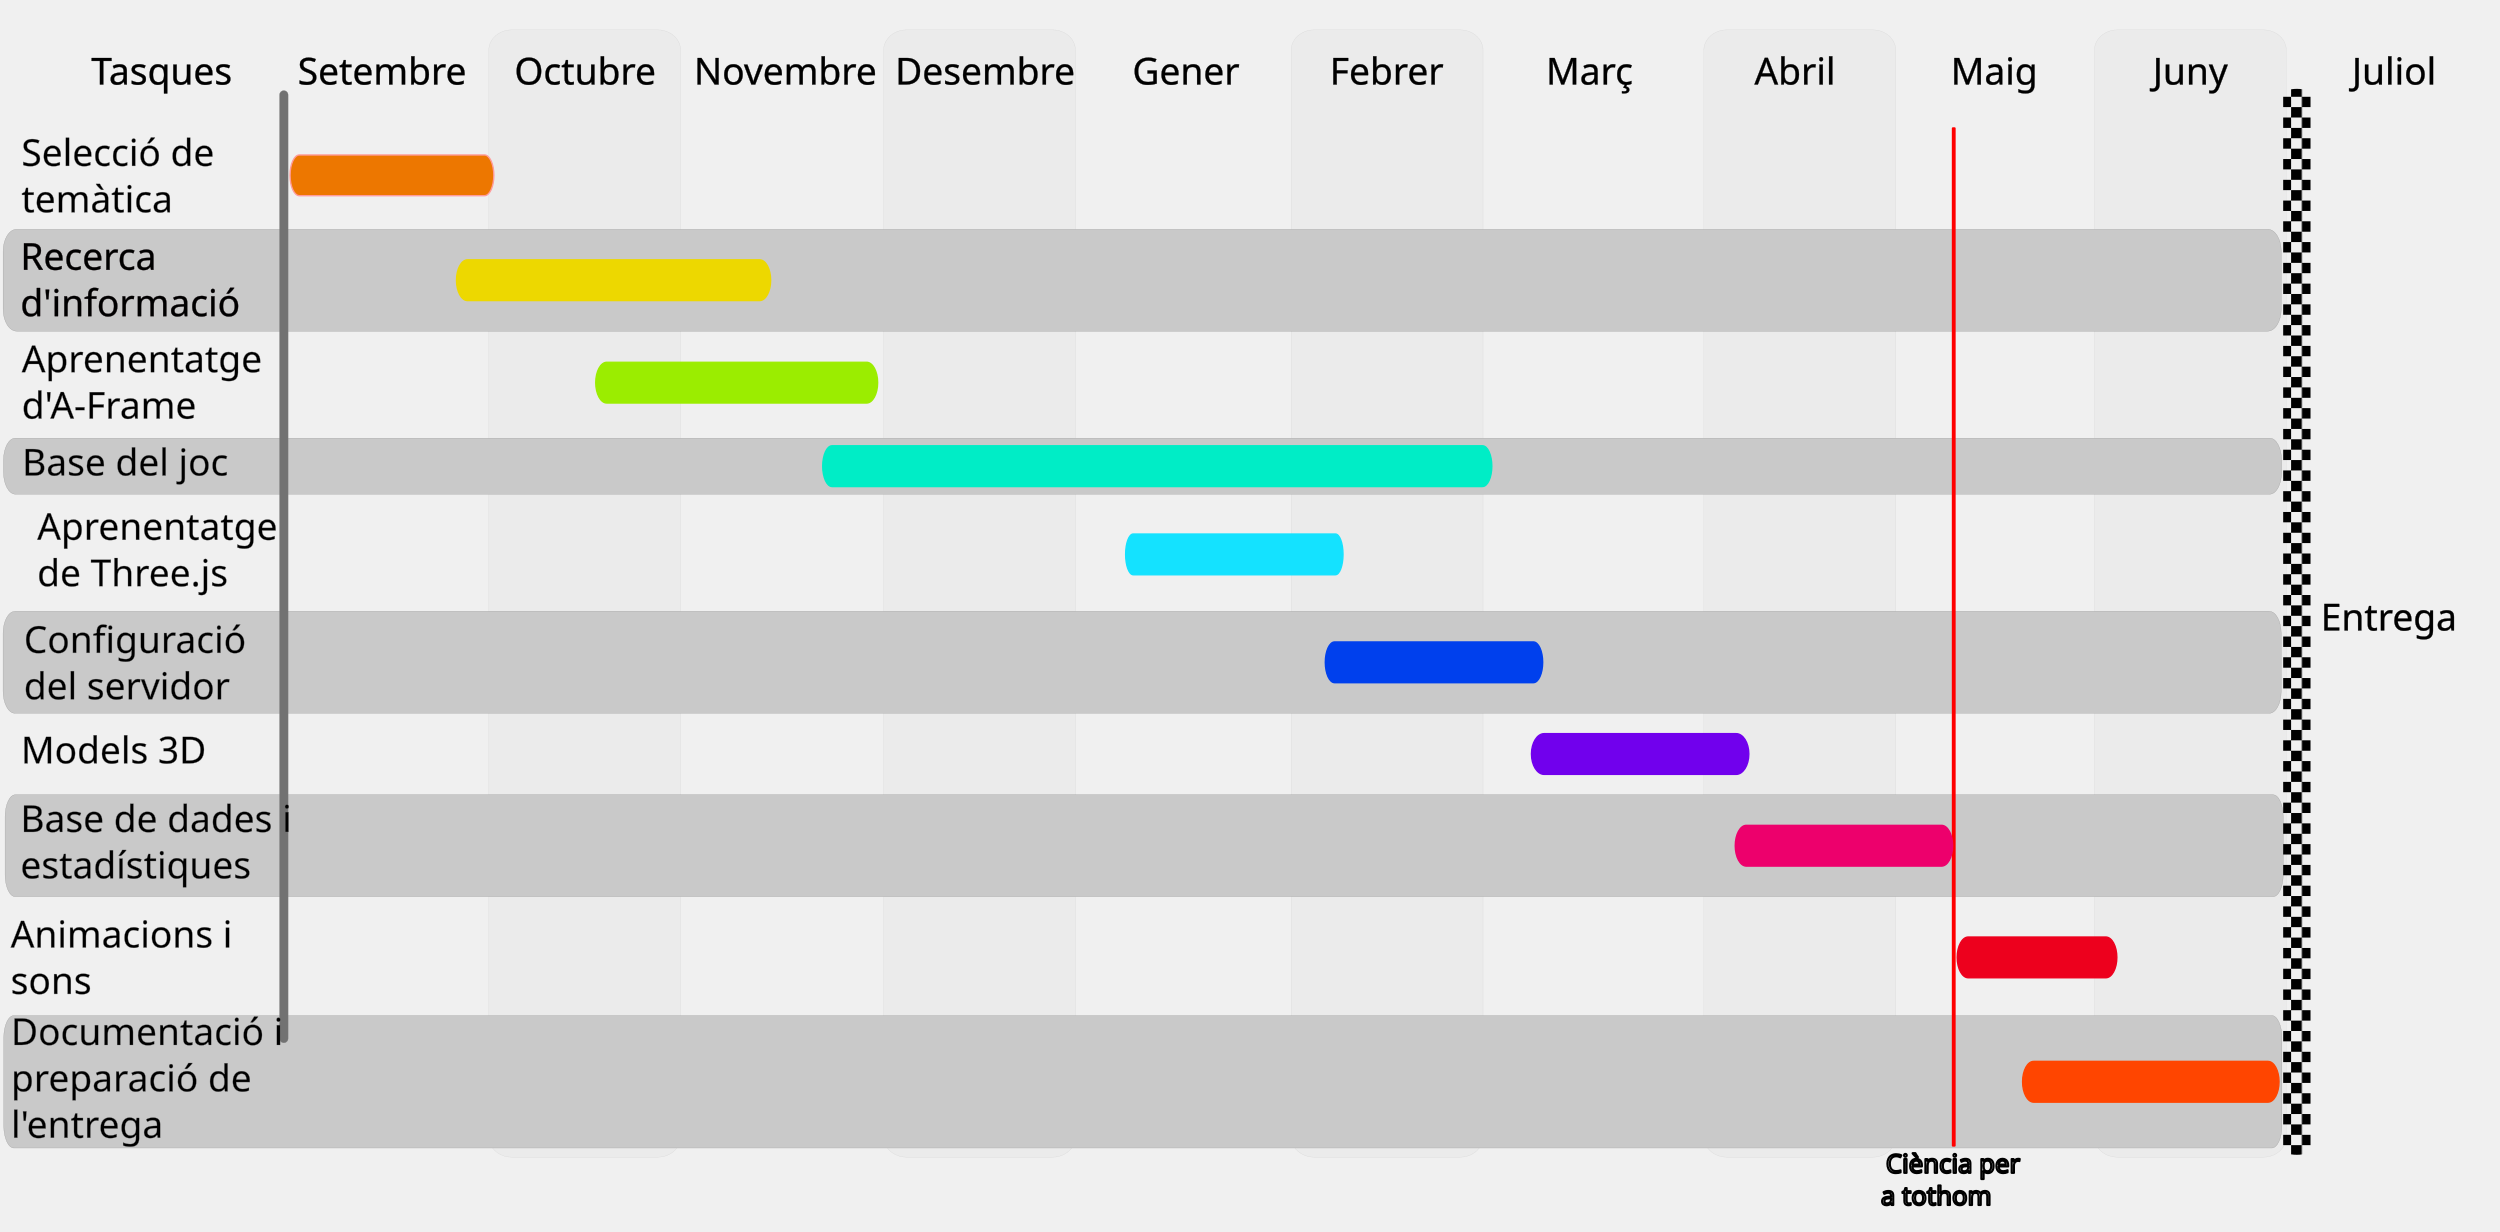
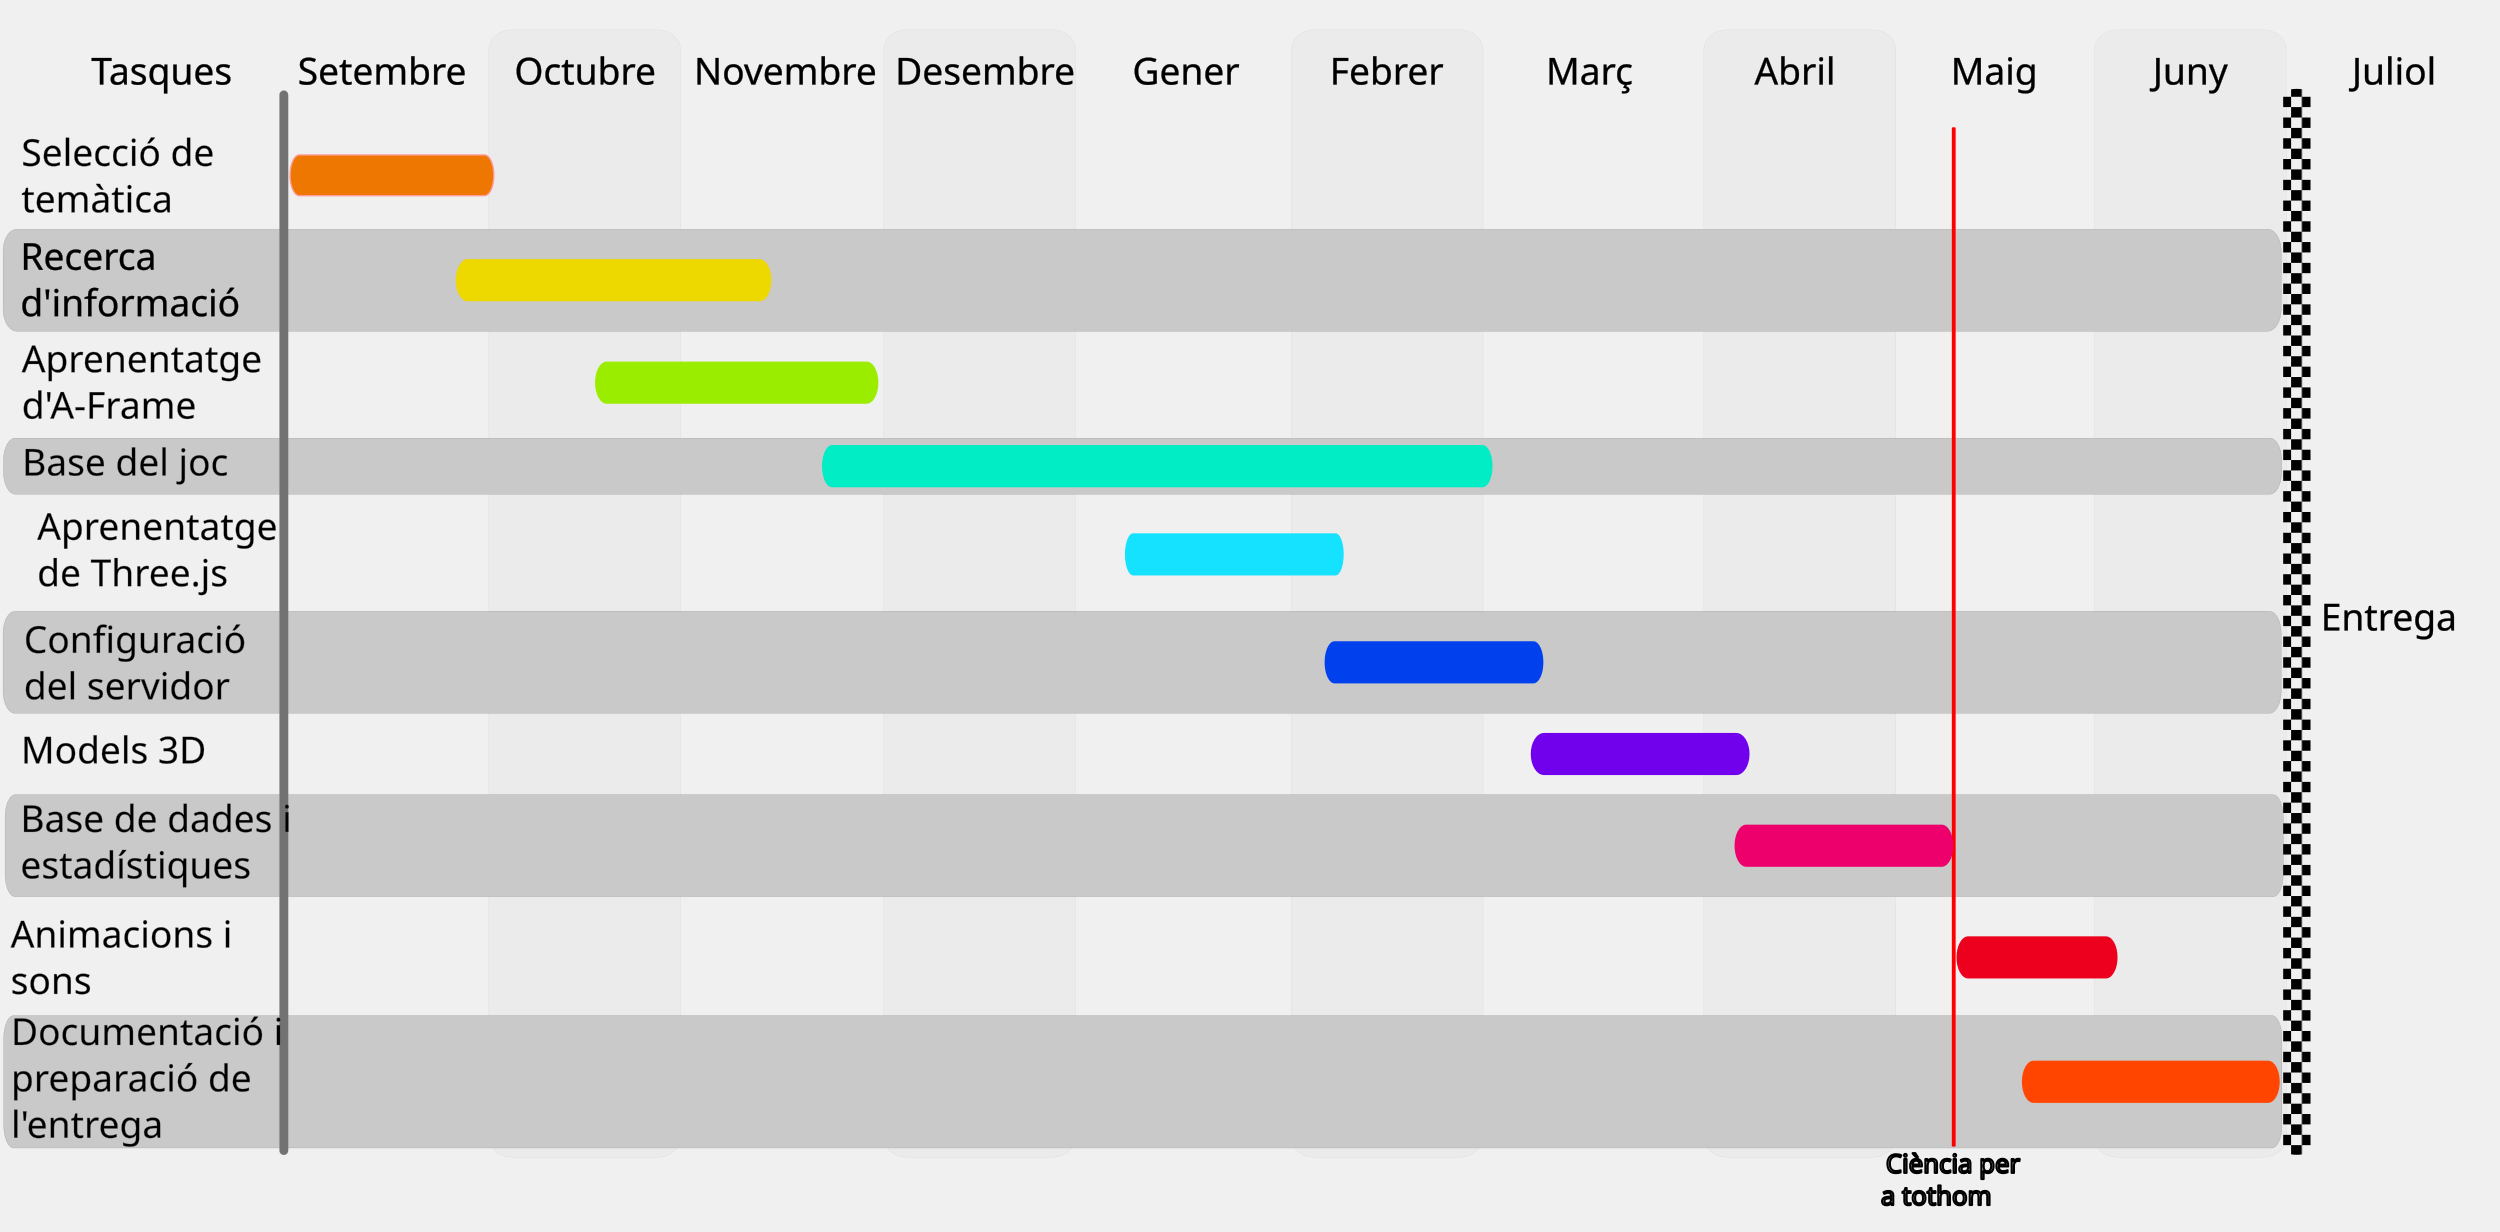
<svg xmlns="http://www.w3.org/2000/svg" xmlns:xlink="http://www.w3.org/1999/xlink" width="2334" height="1150" viewBox="0 0 2334 1150" version="1.1" id="svg5">
  <defs id="defs2">
    <pattern xlink:href="#Checkerboard" id="pattern37957" patternTransform="matrix(10,0,0,9.691204,59.00684,3.10486)" />
    <pattern patternUnits="userSpaceOnUse" width="2" height="2" patternTransform="translate(0,0) scale(10,10)" id="Checkerboard">
      <rect style="fill:black;stroke:none" x="0" y="0" width="1" height="1" id="rect31133" />
      <rect style="fill:black;stroke:none" x="1" y="1" width="1" height="1" id="rect31135" />
    </pattern>
    <rect x="19.026" y="217.209" width="202.94" height="84.03" id="rect32149" />
    <rect x="2176.846" y="326.606" width="87.201" height="42.808" id="rect22462" />
    <rect x="23.782" y="586.623" width="248.918" height="87.201" id="rect20905" />
    <rect x="26.953" y="483.567" width="228.307" height="91.957" id="rect20899" />
    <rect x="30.124" y="420.149" width="218.794" height="50.735" id="rect20893" />
    <rect x="52.32" y="315.508" width="212.452" height="95.128" id="rect20161" />
    <rect x="50.735" y="218.794" width="184.997" height="90.372" id="rect19429" />
    <rect x="50.735" y="182.329" width="185.5" height="84.03" id="rect19423" />
    <rect x="49.149" y="175.987" width="160.132" height="96.713" id="rect18156" />
    <rect x="50.735" y="182.329" width="160.132" height="69.761" id="rect18150" />
    <rect x="52.32" y="315.508" width="212.452" height="95.128" id="rect20161-4" />
    <rect x="30.124" y="420.149" width="218.794" height="50.735" id="rect20893-2" />
    <rect x="23.782" y="586.623" width="245.747" height="128.423" id="rect20905-0" />
    <rect x="30.124" y="420.149" width="236.235" height="85.615" id="rect20893-2-2" />
  </defs>
  <g id="layer1">
    <rect style="display:none;fill:#ffffff;fill-opacity:1;fill-rule:evenodd;stroke:#ffffff;stroke-width:0.378;stroke-linecap:round;stroke-linejoin:round" id="rect5526" width="2268.374" height="1027.382" x="28.218" y="20.611" />
    <rect style="fill:#ebebeb;fill-opacity:1;fill-rule:evenodd;stroke:#878787;stroke-width:0.278;stroke-linecap:round;stroke-linejoin:round;stroke-dasharray:none;stroke-opacity:0.244" id="rect41486" width="179.158" height="1052.449" x="456.294" y="27.878" rx="21.404" ry="19.026" />
    <rect style="fill:#ebebeb;fill-opacity:1;fill-rule:evenodd;stroke:#878787;stroke-width:0.278;stroke-linecap:round;stroke-linejoin:round;stroke-dasharray:none;stroke-opacity:0.244" id="rect41486-0" width="179.158" height="1052.449" x="824.915" y="27.878" rx="21.404" ry="19.026" />
    <rect style="fill:#ebebeb;fill-opacity:1;fill-rule:evenodd;stroke:#878787;stroke-width:0.278;stroke-linecap:round;stroke-linejoin:round;stroke-dasharray:none;stroke-opacity:0.244" id="rect41486-4" width="179.158" height="1052.449" x="1205.427" y="27.878" rx="21.404" ry="19.026" />
    <rect style="fill:#ebebeb;fill-opacity:1;fill-rule:evenodd;stroke:#878787;stroke-width:0.278;stroke-linecap:round;stroke-linejoin:round;stroke-dasharray:none;stroke-opacity:0.244" id="rect41486-8" width="179.158" height="1052.449" x="1590.695" y="27.878" rx="21.404" ry="19.026" />
    <rect style="fill:#ebebeb;fill-opacity:1;fill-rule:evenodd;stroke:#878787;stroke-width:0.278;stroke-linecap:round;stroke-linejoin:round;stroke-dasharray:none;stroke-opacity:0.244" id="rect41486-9" width="179.158" height="1052.449" x="1955.352" y="27.878" rx="21.404" ry="19.026" />
    <rect style="fill:#c9c9c9;fill-opacity:1;fill-rule:evenodd;stroke:#949494;stroke-width:0.278;stroke-linecap:round;stroke-linejoin:round;stroke-dasharray:none;stroke-opacity:1" id="rect34085" width="2126.841" height="95.128" x="2.911" y="214.038" ry="20.611" rx="12.684" />
    <rect style="fill:#c9c9c9;fill-opacity:1;fill-rule:evenodd;stroke:#949494;stroke-width:0.278;stroke-linecap:round;stroke-linejoin:round;stroke-dasharray:none;stroke-opacity:1" id="rect34085-3" width="2126.841" height="52.32" x="3.258" y="409.05" ry="20.611" rx="11.098" />
    <rect style="fill:#c9c9c9;fill-opacity:1;fill-rule:evenodd;stroke:#949494;stroke-width:0.278;stroke-linecap:round;stroke-linejoin:round;stroke-dasharray:none;stroke-opacity:1" id="rect34085-5" width="2126.841" height="95.128" x="2.877" y="570.768" ry="20.611" rx="11.098" />
    <rect style="fill:#c9c9c9;fill-opacity:1;fill-rule:evenodd;stroke:#949494;stroke-width:0.278;stroke-linecap:round;stroke-linejoin:round;stroke-dasharray:none;stroke-opacity:1" id="rect34085-5-7" width="2126.841" height="95.128" x="4.751" y="741.998" ry="20.611" rx="9.513" />
    <rect style="fill:#c9c9c9;fill-opacity:1;fill-rule:evenodd;stroke:#949494;stroke-width:0.278;stroke-linecap:round;stroke-linejoin:round;stroke-dasharray:none;stroke-opacity:1" id="rect34085-5-7-1" width="2126.841" height="123.666" x="3.526" y="948.109" ry="20.611" rx="9.513" />
    <text xml:space="preserve" style="font-style:normal;font-variant:normal;font-weight:normal;font-stretch:normal;font-size:34.667px;font-family:'Leelawadee UI';-inkscape-font-specification:'Leelawadee UI, Normal';font-variant-ligatures:normal;font-variant-caps:normal;font-variant-numeric:normal;font-variant-east-asian:normal;white-space:pre;fill:#000000;fill-opacity:1;fill-rule:evenodd;stroke:#000000;stroke-width:0.278;stroke-linecap:round;stroke-linejoin:round;stroke-dasharray:none;stroke-opacity:1" x="85.232" y="78.905" id="text4420">
      <tspan id="tspan4418" x="85.232" y="78.905" style="font-style:normal;font-variant:normal;font-weight:normal;font-stretch:normal;font-size:34.667px;font-family:'Leelawadee UI';-inkscape-font-specification:'Leelawadee UI, Normal';font-variant-ligatures:normal;font-variant-caps:normal;font-variant-numeric:normal;font-variant-east-asian:normal;stroke-width:0.278;stroke-dasharray:none">Tasques</tspan>
    </text>
-     <rect style="fill:#727272;fill-opacity:1;fill-rule:evenodd;stroke:#787878;stroke-width:0.278;stroke-linecap:round;stroke-linejoin:round;stroke-dasharray:none;stroke-opacity:1" id="rect10044-77" width="7.927" height="888.936" x="261.03" y="84.602" ry="3.964" rx="3.964" />
+     <rect style="fill:#727272;fill-opacity:1;fill-rule:evenodd;stroke:#787878;stroke-width:0.278;stroke-linecap:round;stroke-linejoin:round;stroke-dasharray:none;stroke-opacity:1" id="rect10044-77" width="7.927" height="993.577" x="261.03" y="84.602" ry="3.964" rx="3.964" />
    <rect style="fill:#ff0000;fill-rule:evenodd;stroke:#ff0000;stroke-width:2;stroke-linecap:round;stroke-linejoin:round;stroke-opacity:1" id="rect2711" width="1.585" height="949.694" x="1823.214" y="119.822" />
    <text xml:space="preserve" style="font-size:24px;font-family:sans-serif;-inkscape-font-specification:'sans-serif, Normal';text-align:center;text-anchor:middle;white-space:pre;inline-size:147.912;display:inline;fill:none;fill-rule:evenodd;stroke:#000000;stroke-width:2;stroke-linecap:round;stroke-linejoin:round;stroke-dasharray:none;stroke-opacity:1" x="1691.693" y="1022.626" id="text2869" transform="translate(131.5937,72.35264)">
-       <tspan x="1691.693" y="1022.626" id="tspan12537">Ciència per<tspan y="1022.626" id="tspan12539"> </tspan>
+       <tspan x="1691.693" y="1022.626" id="tspan3874">Ciència per<tspan y="1022.626" id="tspan3876"> </tspan>
      </tspan>
-       <tspan x="1691.693" y="1052.626" id="tspan12541">a tothom</tspan>
+       <tspan x="1691.693" y="1052.626" id="tspan3878">a tothom</tspan>
    </text>
  </g>
  <g id="layer3" transform="translate(-38.0512,6.341866)">
    <text xml:space="preserve" id="text19421" style="font-style:normal;font-variant:normal;font-weight:normal;font-stretch:normal;font-size:34.667px;font-family:'Leelawadee UI';-inkscape-font-specification:'Leelawadee UI, Normal';font-variant-ligatures:normal;font-variant-caps:normal;font-variant-numeric:normal;font-variant-east-asian:normal;white-space:pre;shape-inside:url(#rect19423);display:inline;fill:#000000;fill-opacity:1;fill-rule:evenodd;stroke:#787878;stroke-width:0.278;stroke-linecap:round;stroke-linejoin:round;stroke-dasharray:none;stroke-opacity:1" transform="translate(7.260823,-65.00413)">
-       <tspan x="50.734" y="213.554" id="tspan12543">Selecció de </tspan>
-       <tspan x="50.734" y="256.888" id="tspan12545">temàtica</tspan>
+       <tspan x="50.734" y="213.554" id="tspan3880">Selecció de </tspan>
+       <tspan x="50.734" y="256.888" id="tspan3882">temàtica</tspan>
    </text>
    <rect style="fill:#ed7700;fill-opacity:1;fill-rule:evenodd;stroke:#ff9b9b;stroke-width:1.3;stroke-linecap:round;stroke-linejoin:round;stroke-dasharray:none;stroke-opacity:1" id="rect27790" width="190.256" height="38.051" x="308.846" y="138.31" rx="8.72" ry="19.026" />
    <text xml:space="preserve" id="text32147" style="font-style:normal;font-variant:normal;font-weight:normal;font-stretch:normal;font-size:34.667px;font-family:'Leelawadee UI';-inkscape-font-specification:'Leelawadee UI, Normal';font-variant-ligatures:normal;font-variant-caps:normal;font-variant-numeric:normal;font-variant-east-asian:normal;white-space:pre;shape-inside:url(#rect32149);display:inline;fill:#000000;fill-opacity:1;fill-rule:evenodd;stroke:#0b0005;stroke-width:0.278;stroke-linecap:round;stroke-linejoin:round;stroke-dasharray:none;stroke-opacity:1" transform="translate(38.07267,-2.90814)">
-       <tspan x="19.025" y="248.435" id="tspan12547">Recerca </tspan>
-       <tspan x="19.025" y="291.769" id="tspan12549">d'informació</tspan>
+       <tspan x="19.025" y="248.435" id="tspan3884">Recerca </tspan>
+       <tspan x="19.025" y="291.769" id="tspan3886">d'informació</tspan>
    </text>
    <rect style="fill:#edd800;fill-opacity:1;fill-rule:evenodd;stroke:#edd800;stroke-width:1.3;stroke-linecap:round;stroke-linejoin:round;stroke-dasharray:none;stroke-opacity:1" id="rect27790-4" width="293.311" height="38.051" x="464.221" y="236.235" rx="10.306" ry="19.026" />
    <text xml:space="preserve" id="text20159" style="font-style:normal;font-variant:normal;font-weight:normal;font-stretch:normal;font-size:34.667px;font-family:'Leelawadee UI';-inkscape-font-specification:'Leelawadee UI, Normal';font-variant-ligatures:normal;font-variant-caps:normal;font-variant-numeric:normal;font-variant-east-asian:normal;white-space:pre;shape-inside:url(#rect20161);display:inline;fill:#000000;fill-opacity:1;fill-rule:evenodd;stroke:#787878;stroke-width:0.278;stroke-linecap:round;stroke-linejoin:round;stroke-dasharray:none;stroke-opacity:1" transform="translate(6.030354,-5.573215)">
-       <tspan x="52.32" y="346.734" id="tspan12551">Aprenentatge </tspan>
-       <tspan x="52.32" y="390.067" id="tspan12553">d'A-Frame</tspan>
+       <tspan x="52.32" y="346.734" id="tspan3888">Aprenentatge </tspan>
+       <tspan x="52.32" y="390.067" id="tspan3890">d'A-Frame</tspan>
    </text>
    <text xml:space="preserve" id="text20159-9" style="font-style:normal;font-variant:normal;font-weight:normal;font-stretch:normal;font-size:34.667px;font-family:'Leelawadee UI';-inkscape-font-specification:'Leelawadee UI, Normal';font-variant-ligatures:normal;font-variant-caps:normal;font-variant-numeric:normal;font-variant-east-asian:normal;white-space:pre;shape-inside:url(#rect20161-4);display:inline;fill:#000000;fill-opacity:1;fill-rule:evenodd;stroke:#787878;stroke-width:0.278;stroke-linecap:round;stroke-linejoin:round;stroke-dasharray:none;stroke-opacity:1" transform="translate(20.44781,150.8822)">
-       <tspan x="52.32" y="346.734" id="tspan12555">Aprenentatge </tspan>
-       <tspan x="52.32" y="390.067" id="tspan12557">de Three.js</tspan>
+       <tspan x="52.32" y="346.734" id="tspan3892">Aprenentatge </tspan>
+       <tspan x="52.32" y="390.067" id="tspan3894">de Three.js</tspan>
    </text>
    <rect style="fill:#9bed00;fill-opacity:1;fill-rule:evenodd;stroke:#9bed00;stroke-width:1.3;stroke-linecap:round;stroke-linejoin:round;stroke-dasharray:none;stroke-opacity:1" id="rect27790-1" width="263.187" height="38.051" x="594.23" y="331.868" rx="10.306" ry="19.026" />
    <text xml:space="preserve" id="text20891" style="font-style:normal;font-variant:normal;font-weight:normal;font-stretch:normal;font-size:34.667px;font-family:'Leelawadee UI';-inkscape-font-specification:'Leelawadee UI, Normal';font-variant-ligatures:normal;font-variant-caps:normal;font-variant-numeric:normal;font-variant-east-asian:normal;white-space:pre;shape-inside:url(#rect20893);display:inline;fill:#000000;fill-opacity:1;fill-rule:evenodd;stroke:#787878;stroke-width:0.278;stroke-linecap:round;stroke-linejoin:round;stroke-dasharray:none;stroke-opacity:1" transform="translate(28.58865,-13.75456)">
-       <tspan x="30.123" y="451.375" id="tspan12559">Base del joc</tspan>
+       <tspan x="30.123" y="451.375" id="tspan3896">Base del joc</tspan>
    </text>
    <text xml:space="preserve" id="text20891-8" style="font-style:normal;font-variant:normal;font-weight:normal;font-stretch:normal;font-size:34.667px;font-family:'Leelawadee UI';-inkscape-font-specification:'Leelawadee UI, Normal';font-variant-ligatures:normal;font-variant-caps:normal;font-variant-numeric:normal;font-variant-east-asian:normal;white-space:pre;shape-inside:url(#rect20893-2);display:inline;fill:#000000;fill-opacity:1;fill-rule:evenodd;stroke:#787878;stroke-width:0.278;stroke-linecap:round;stroke-linejoin:round;stroke-dasharray:none;stroke-opacity:1" transform="translate(27.49601,254.982)">
-       <tspan x="30.123" y="451.375" id="tspan12561">Models 3D</tspan>
+       <tspan x="30.123" y="451.375" id="tspan3898">Models 3D</tspan>
    </text>
    <text xml:space="preserve" id="text20891-8-6" style="font-style:normal;font-variant:normal;font-weight:normal;font-stretch:normal;font-size:34.667px;font-family:'Leelawadee UI';-inkscape-font-specification:'Leelawadee UI, Normal';font-variant-ligatures:normal;font-variant-caps:normal;font-variant-numeric:normal;font-variant-east-asian:normal;white-space:pre;shape-inside:url(#rect20893-2-2);display:inline;fill:#000000;fill-opacity:1;fill-rule:evenodd;stroke:#787878;stroke-width:0.278;stroke-linecap:round;stroke-linejoin:round;stroke-dasharray:none;stroke-opacity:1" transform="translate(17.88466,426.9093)">
-       <tspan x="30.123" y="451.375" id="tspan12563">Animacions i </tspan>
-       <tspan x="30.123" y="494.708" id="tspan12565">sons</tspan>
+       <tspan x="30.123" y="451.375" id="tspan3900">Animacions i </tspan>
+       <tspan x="30.123" y="494.708" id="tspan3902">sons</tspan>
    </text>
    <rect style="fill:#00edc6;fill-opacity:1;fill-rule:evenodd;stroke:#00edc6;stroke-width:1.3;stroke-linecap:round;stroke-linejoin:round;stroke-dasharray:none;stroke-opacity:1" id="rect27790-0" width="624.674" height="38.051" x="806.135" y="409.843" rx="8.72" ry="19.026" />
    <text xml:space="preserve" id="text20897" style="font-style:normal;font-variant:normal;font-weight:normal;font-stretch:normal;font-size:34.667px;font-family:'Leelawadee UI';-inkscape-font-specification:'Leelawadee UI, Normal';font-variant-ligatures:normal;font-variant-caps:normal;font-variant-numeric:normal;font-variant-east-asian:normal;white-space:pre;shape-inside:url(#rect20899);display:inline;fill:#000000;fill-opacity:1;fill-rule:evenodd;stroke:#787878;stroke-width:0.278;stroke-linecap:round;stroke-linejoin:round;stroke-dasharray:none;stroke-opacity:1" transform="translate(33.34972,88.41232)">
-       <tspan x="26.953" y="514.793" id="tspan12567">Configuració </tspan>
-       <tspan x="26.953" y="558.126" id="tspan12569">del servidor</tspan>
+       <tspan x="26.953" y="514.793" id="tspan3904">Configuració </tspan>
+       <tspan x="26.953" y="558.126" id="tspan3906">del servidor</tspan>
    </text>
    <rect style="fill:#14e2ff;fill-opacity:1;fill-rule:evenodd;stroke:#14e2ff;stroke-width:1.3;stroke-linecap:round;stroke-linejoin:round;stroke-dasharray:none;stroke-opacity:1" id="rect27790-0-9" width="202.94" height="38.051" x="1088.94" y="492.2" rx="7.135" ry="19.026" />
    <text xml:space="preserve" id="text20903" style="font-style:normal;font-variant:normal;font-weight:normal;font-stretch:normal;font-size:34.667px;font-family:'Leelawadee UI';-inkscape-font-specification:'Leelawadee UI, Normal';font-variant-ligatures:normal;font-variant-caps:normal;font-variant-numeric:normal;font-variant-east-asian:normal;white-space:pre;shape-inside:url(#rect20905);display:inline;fill:#000000;fill-opacity:1;fill-rule:evenodd;stroke:#787878;stroke-width:0.278;stroke-linecap:round;stroke-linejoin:round;stroke-dasharray:none;stroke-opacity:1" transform="translate(33.31681,152.549)">
-       <tspan x="23.781" y="617.849" id="tspan12571">Base de dades i </tspan>
-       <tspan x="23.781" y="661.183" id="tspan12573">estadístiques</tspan>
+       <tspan x="23.781" y="617.849" id="tspan3908">Base de dades i </tspan>
+       <tspan x="23.781" y="661.183" id="tspan3910">estadístiques</tspan>
    </text>
    <text xml:space="preserve" id="text20903-2" style="font-style:normal;font-variant:normal;font-weight:normal;font-stretch:normal;font-size:34.667px;font-family:'Leelawadee UI';-inkscape-font-specification:'Leelawadee UI, Normal';font-variant-ligatures:normal;font-variant-caps:normal;font-variant-numeric:normal;font-variant-east-asian:normal;white-space:pre;shape-inside:url(#rect20905-0);display:inline;fill:#000000;fill-opacity:1;fill-rule:evenodd;stroke:#787878;stroke-width:0.278;stroke-linecap:round;stroke-linejoin:round;stroke-dasharray:none;stroke-opacity:1" transform="translate(24.5107,351.423)">
-       <tspan x="23.781" y="617.849" id="tspan12575">Documentació i </tspan>
-       <tspan x="23.781" y="661.183" id="tspan12577">preparació de </tspan>
-       <tspan x="23.781" y="704.516" id="tspan12579">l'entrega</tspan>
+       <tspan x="23.781" y="617.849" id="tspan3912">Documentació i </tspan>
+       <tspan x="23.781" y="661.183" id="tspan3914">preparació de </tspan>
+       <tspan x="23.781" y="704.516" id="tspan3916">l'entrega</tspan>
    </text>
    <rect style="fill:#0040ed;fill-opacity:1;fill-rule:evenodd;stroke:#0040ed;stroke-width:1.3;stroke-linecap:round;stroke-linejoin:round;stroke-dasharray:none;stroke-opacity:1" id="rect27790-0-9-9" width="202.94" height="38.051" x="1275.354" y="592.964" rx="8.72" ry="19.026" />
    <rect style="fill:#7100ed;fill-opacity:1;fill-rule:evenodd;stroke:#7100ed;stroke-width:1.3;stroke-linecap:round;stroke-linejoin:round;stroke-dasharray:none;stroke-opacity:1" id="rect27790-0-9-9-1-4" width="202.94" height="38.051" x="1467.822" y="678.58" rx="11.891" ry="19.026" />
    <rect style="fill:#ed006c;fill-opacity:1;fill-rule:evenodd;stroke:#ed006c;stroke-width:1.3;stroke-linecap:round;stroke-linejoin:round;stroke-dasharray:none;stroke-opacity:1" id="rect27790-0-9-9-1" width="202.94" height="38.051" x="1658.078" y="764.195" rx="10.306" ry="19.026" />
    <rect style="fill:#ff4500;fill-opacity:1;fill-rule:evenodd;stroke:#ff4500;stroke-width:1.3;stroke-linecap:round;stroke-linejoin:round;stroke-dasharray:none;stroke-opacity:1" id="rect27790-0-9-9-1-2" width="239.405" height="38.051" x="1926.342" y="984.575" rx="10.306" ry="19.026" />
    <rect style="fill:#ed001d;fill-opacity:1;fill-rule:evenodd;stroke:#ed001d;stroke-width:1.3;stroke-linecap:round;stroke-linejoin:round;stroke-dasharray:none;stroke-opacity:1" id="rect27790-0-9-9-1-2-6" width="149.034" height="38.051" x="1865.301" y="868.458" rx="10.306" ry="19.026" />
  </g>
  <g id="layer2" style="display:inline">
    <rect style="fill:url(#pattern37957);fill-opacity:1;fill-rule:evenodd;stroke:#ffffff;stroke-width:0.278;stroke-linecap:round;stroke-linejoin:round;stroke-dasharray:none;stroke-opacity:0" id="rect10044-4-8" width="25.527" height="995.162" x="2131.576" y="82.955" ry="4.604" rx="12.763" />
    <text xml:space="preserve" style="font-style:normal;font-variant:normal;font-weight:normal;font-stretch:normal;font-size:34.667px;font-family:'Leelawadee UI';-inkscape-font-specification:'Leelawadee UI, Normal';font-variant-ligatures:normal;font-variant-caps:normal;font-variant-numeric:normal;font-variant-east-asian:normal;fill:#000000;fill-opacity:1;fill-rule:evenodd;stroke:#000000;stroke-width:0.278;stroke-linecap:round;stroke-linejoin:round;stroke-dasharray:none;stroke-opacity:1" x="2166.661" y="588.594" id="text22468">
      <tspan id="tspan22466" x="2166.661" y="588.594">Entrega</tspan>
    </text>
    <text xml:space="preserve" style="font-style:normal;font-variant:normal;font-weight:normal;font-stretch:normal;font-size:34.667px;font-family:'Leelawadee UI';-inkscape-font-specification:'Leelawadee UI, Normal';font-variant-ligatures:normal;font-variant-caps:normal;font-variant-numeric:normal;font-variant-east-asian:normal;fill:#000000;fill-opacity:1;fill-rule:evenodd;stroke:#000000;stroke-width:0.278;stroke-linecap:round;stroke-linejoin:round;stroke-dasharray:none;stroke-opacity:1" x="277.932" y="78.905" id="text6102">
      <tspan id="tspan6100" x="277.932" y="78.905">Setembre</tspan>
    </text>
    <text xml:space="preserve" style="font-style:normal;font-variant:normal;font-weight:normal;font-stretch:normal;font-size:34.667px;font-family:'Leelawadee UI';-inkscape-font-specification:'Leelawadee UI, Normal';font-variant-ligatures:normal;font-variant-caps:normal;font-variant-numeric:normal;font-variant-east-asian:normal;fill:#000000;fill-opacity:1;fill-rule:evenodd;stroke:#000000;stroke-width:0.278;stroke-linecap:round;stroke-linejoin:round;stroke-dasharray:none;stroke-opacity:1" x="480.256" y="78.905" id="text7040">
      <tspan id="tspan7038" x="480.256" y="78.905">Octubre</tspan>
    </text>
    <text xml:space="preserve" style="font-style:normal;font-variant:normal;font-weight:normal;font-stretch:normal;font-size:34.667px;font-family:'Leelawadee UI';-inkscape-font-specification:'Leelawadee UI, Normal';font-variant-ligatures:normal;font-variant-caps:normal;font-variant-numeric:normal;font-variant-east-asian:normal;fill:#000000;fill-opacity:1;fill-rule:evenodd;stroke:#000000;stroke-width:0.278;stroke-linecap:round;stroke-linejoin:round;stroke-dasharray:none;stroke-opacity:1" x="647.891" y="78.905" id="text7044">
      <tspan id="tspan7042" x="647.891" y="78.905">Novembre</tspan>
    </text>
    <text xml:space="preserve" style="font-style:normal;font-variant:normal;font-weight:normal;font-stretch:normal;font-size:34.667px;font-family:'Leelawadee UI';-inkscape-font-specification:'Leelawadee UI, Normal';font-variant-ligatures:normal;font-variant-caps:normal;font-variant-numeric:normal;font-variant-east-asian:normal;fill:#000000;fill-opacity:1;fill-rule:evenodd;stroke:#000000;stroke-width:0.278;stroke-linecap:round;stroke-linejoin:round;stroke-dasharray:none;stroke-opacity:1" x="835.732" y="78.905" id="text7048">
      <tspan id="tspan7046" x="835.732" y="78.905">Desembre</tspan>
    </text>
    <text xml:space="preserve" style="font-style:normal;font-variant:normal;font-weight:normal;font-stretch:normal;font-size:34.667px;font-family:'Leelawadee UI';-inkscape-font-specification:'Leelawadee UI, Normal';font-variant-ligatures:normal;font-variant-caps:normal;font-variant-numeric:normal;font-variant-east-asian:normal;fill:#000000;fill-opacity:1;fill-rule:evenodd;stroke:#000000;stroke-width:0.278;stroke-linecap:round;stroke-linejoin:round;stroke-dasharray:none;stroke-opacity:1" x="1057.234" y="78.905" id="text7052">
      <tspan id="tspan7050" x="1057.234" y="78.905">Gener</tspan>
    </text>
    <text xml:space="preserve" style="font-style:normal;font-variant:normal;font-weight:normal;font-stretch:normal;font-size:34.667px;font-family:'Leelawadee UI';-inkscape-font-specification:'Leelawadee UI, Normal';font-variant-ligatures:normal;font-variant-caps:normal;font-variant-numeric:normal;font-variant-east-asian:normal;fill:#000000;fill-opacity:1;fill-rule:evenodd;stroke:#000000;stroke-width:0.278;stroke-linecap:round;stroke-linejoin:round;stroke-dasharray:none;stroke-opacity:1" x="1241.457" y="78.905" id="text7056">
      <tspan id="tspan7054" x="1241.457" y="78.905">Febrer</tspan>
    </text>
    <text xml:space="preserve" style="font-style:normal;font-variant:normal;font-weight:normal;font-stretch:normal;font-size:34.667px;font-family:'Leelawadee UI';-inkscape-font-specification:'Leelawadee UI, Normal';font-variant-ligatures:normal;font-variant-caps:normal;font-variant-numeric:normal;font-variant-east-asian:normal;fill:#000000;fill-opacity:1;fill-rule:evenodd;stroke:#000000;stroke-width:0.278;stroke-linecap:round;stroke-linejoin:round;stroke-dasharray:none;stroke-opacity:1" x="1443.389" y="78.905" id="text7060">
      <tspan id="tspan7058" x="1443.389" y="78.905">Març</tspan>
    </text>
    <text xml:space="preserve" style="font-style:normal;font-variant:normal;font-weight:normal;font-stretch:normal;font-size:34.667px;font-family:'Leelawadee UI';-inkscape-font-specification:'Leelawadee UI, Normal';font-variant-ligatures:normal;font-variant-caps:normal;font-variant-numeric:normal;font-variant-east-asian:normal;fill:#000000;fill-opacity:1;fill-rule:evenodd;stroke:#000000;stroke-width:0.278;stroke-linecap:round;stroke-linejoin:round;stroke-dasharray:none;stroke-opacity:1" x="1637.939" y="78.905" id="text7064">
      <tspan id="tspan7062" x="1637.939" y="78.905">Abril</tspan>
    </text>
    <text xml:space="preserve" style="font-style:normal;font-variant:normal;font-weight:normal;font-stretch:normal;font-size:34.667px;font-family:'Leelawadee UI';-inkscape-font-specification:'Leelawadee UI, Normal';font-variant-ligatures:normal;font-variant-caps:normal;font-variant-numeric:normal;font-variant-east-asian:normal;fill:#000000;fill-opacity:1;fill-rule:evenodd;stroke:#000000;stroke-width:0.278;stroke-linecap:round;stroke-linejoin:round;stroke-dasharray:none;stroke-opacity:1" x="1821.205" y="78.905" id="text7068">
      <tspan id="tspan7066" x="1821.205" y="78.905">Maig</tspan>
    </text>
    <text xml:space="preserve" style="font-style:normal;font-variant:normal;font-weight:normal;font-stretch:normal;font-size:34.667px;font-family:'Leelawadee UI';-inkscape-font-specification:'Leelawadee UI, Normal';font-variant-ligatures:normal;font-variant-caps:normal;font-variant-numeric:normal;font-variant-east-asian:normal;fill:#000000;fill-opacity:1;fill-rule:evenodd;stroke:#000000;stroke-width:0.278;stroke-linecap:round;stroke-linejoin:round;stroke-dasharray:none;stroke-opacity:1" x="2009.859" y="78.905" id="text7072">
      <tspan id="tspan7070" x="2009.859" y="78.905">Juny</tspan>
    </text>
    <text xml:space="preserve" style="font-style:normal;font-variant:normal;font-weight:normal;font-stretch:normal;font-size:34.667px;font-family:'Leelawadee UI';-inkscape-font-specification:'Leelawadee UI, Normal';font-variant-ligatures:normal;font-variant-caps:normal;font-variant-numeric:normal;font-variant-east-asian:normal;fill:#000000;fill-opacity:1;fill-rule:evenodd;stroke:#000000;stroke-width:0.278;stroke-linecap:round;stroke-linejoin:round;stroke-dasharray:none;stroke-opacity:1" x="2195.76" y="78.905" id="text7076">
      <tspan id="tspan7074" x="2195.76" y="78.905">Juliol</tspan>
    </text>
  </g>
</svg>
